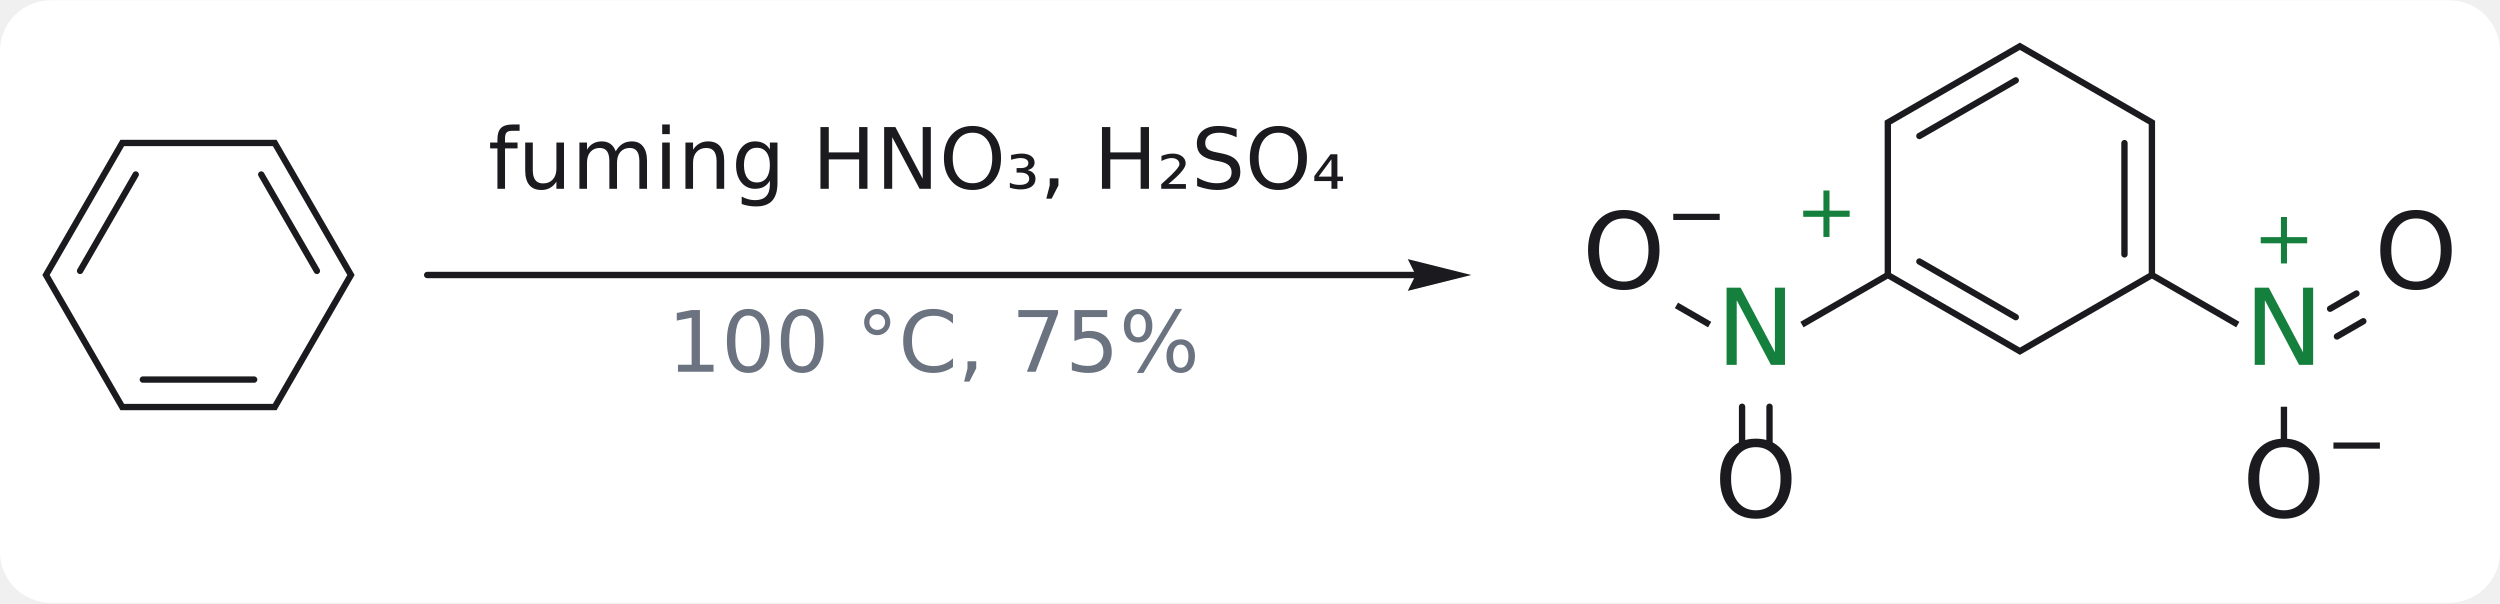
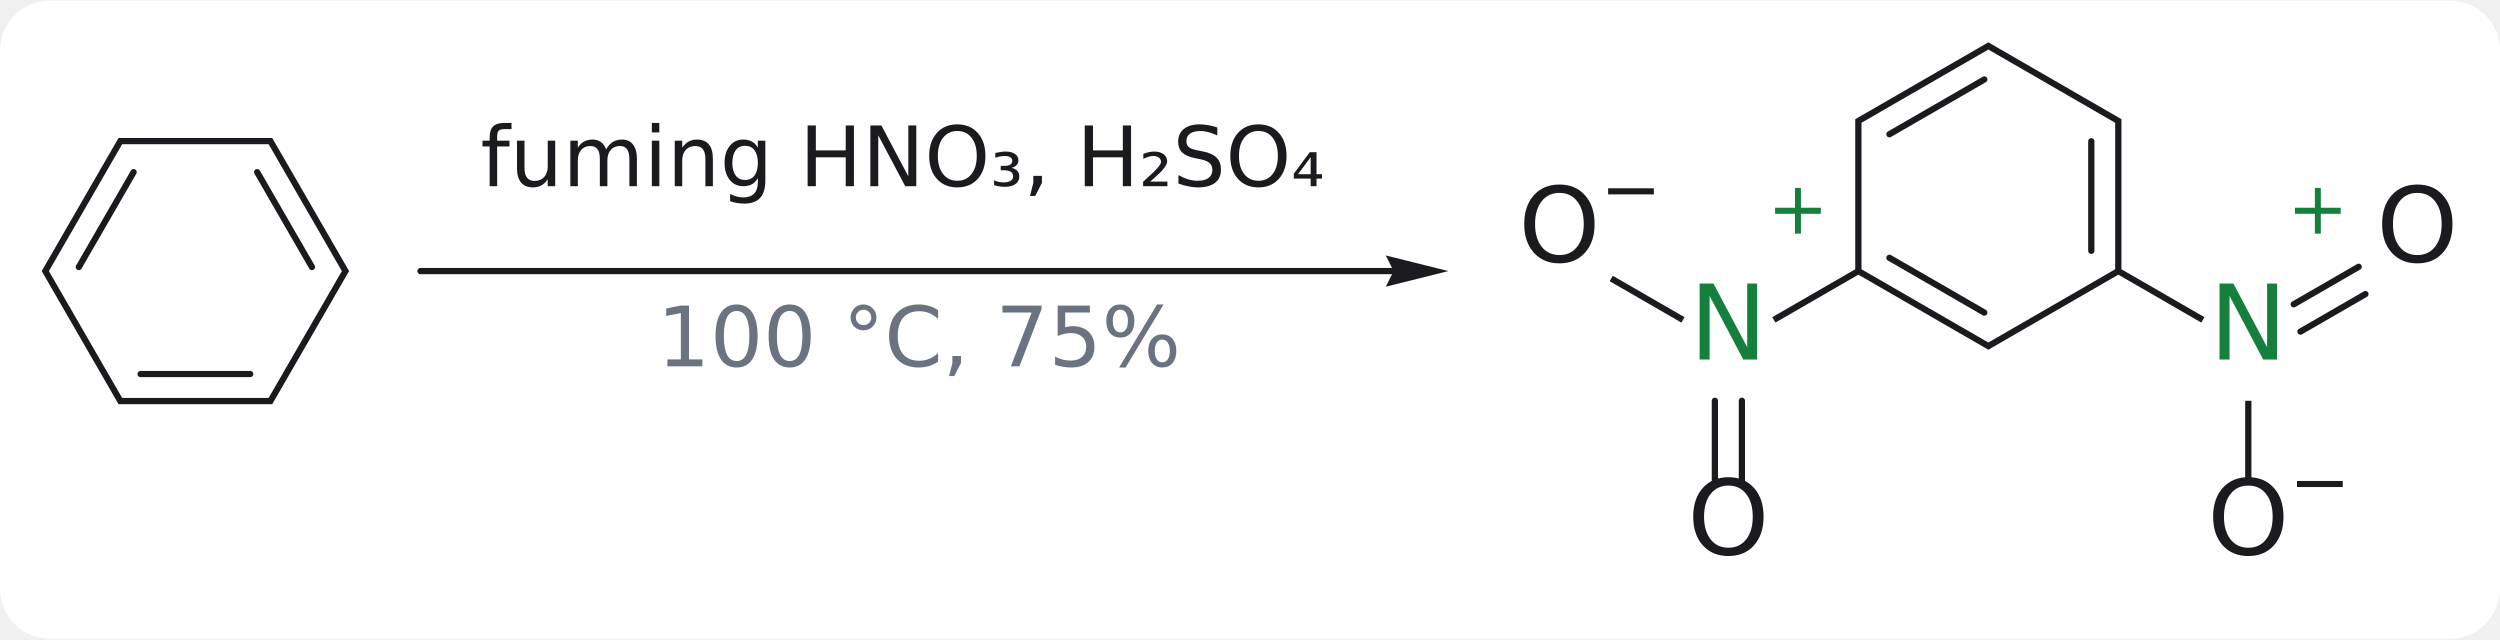
- <svg xmlns="http://www.w3.org/2000/svg" viewBox="-12.677 -75.677 688.67 165.971" width="427" height="103">
+ <svg xmlns="http://www.w3.org/2000/svg" viewBox="-12.677 -75.677 699.59 178.571" width="434" height="111">
  <style>.c-ink.fill{fill:#1b1b1f}.c-ink.stroke{stroke:#1b1b1f}.c-arrow.fill{fill:#c2410c}.c-arrow.stroke{stroke:#c2410c}.c-nu.fill{fill:#1d4ed8}.c-nu.stroke{stroke:#1d4ed8}.c-el.fill{fill:#b91c1c}.c-el.stroke{stroke:#b91c1c}.c-good.fill{fill:#15803d}.c-good.stroke{stroke:#15803d}.c-muted.fill{fill:#6b7280}.c-muted.stroke{stroke:#6b7280}.card{fill:#ffffff}@media (prefers-color-scheme: dark){.c-ink.fill{fill:#e6e6ea}.c-ink.stroke{stroke:#e6e6ea}.c-arrow.fill{fill:#ff9f5a}.c-arrow.stroke{stroke:#ff9f5a}.c-nu.fill{fill:#8ab4ff}.c-nu.stroke{stroke:#8ab4ff}.c-el.fill{fill:#ff8a8a}.c-el.stroke{stroke:#ff8a8a}.c-good.fill{fill:#6ee7a0}.c-good.stroke{stroke:#6ee7a0}.c-muted.fill{fill:#9ca3af}.c-muted.stroke{stroke:#9ca3af}.card{fill:#1e1e1e}}</style>
-   <rect class="card" x="-12.677" y="-75.677" width="688.670" height="165.971" rx="14" />
+   <rect class="card" x="-12.677" y="-75.677" width="699.590" height="178.571" rx="14" />
  <line class="c-ink stroke" x1="57.33" y1="28.812" x2="26.67" y2="28.812" stroke-width="1.75" stroke-linecap="round" />
  <line class="c-ink stroke" x1="9.382" y1="-1.13" x2="24.712" y2="-27.682" stroke-width="1.75" stroke-linecap="round" />
  <line class="c-ink stroke" x1="59.288" y1="-27.682" x2="74.618" y2="-1.13" stroke-width="1.75" stroke-linecap="round" />
-   <line class="c-ink stroke" x1="474.768" y1="36.298" x2="474.768" y2="47.303" stroke-width="1.75" stroke-linecap="round" />
-   <line class="c-ink stroke" x1="467.208" y1="36.298" x2="467.208" y2="47.303" stroke-width="1.75" stroke-linecap="round" />
+   <line class="c-ink stroke" x1="474.768" y1="36.298" x2="474.768" y2="59.903" stroke-width="1.75" stroke-linecap="round" />
+   <line class="c-ink stroke" x1="467.208" y1="36.298" x2="467.208" y2="59.903" stroke-width="1.75" stroke-linecap="round" />
  <line class="c-ink stroke" x1="516.05" y1="-38.288" x2="542.602" y2="-53.618" stroke-width="1.75" stroke-linecap="round" />
  <line class="c-ink stroke" x1="572.544" y1="-36.33" x2="572.544" y2="-5.67" stroke-width="1.75" stroke-linecap="round" />
-   <line class="c-ink stroke" x1="629.189" y1="9.295" x2="636.45" y2="5.103" stroke-width="1.75" stroke-linecap="round" />
-   <line class="c-ink stroke" x1="631.079" y1="16.933" x2="638.34" y2="12.741" stroke-width="1.75" stroke-linecap="round" />
+   <line class="c-ink stroke" x1="629.189" y1="9.297" x2="647.371" y2="-1.199" stroke-width="1.75" stroke-linecap="round" />
+   <line class="c-ink stroke" x1="631.079" y1="16.935" x2="649.26" y2="6.439" stroke-width="1.75" stroke-linecap="round" />
  <line class="c-ink stroke" x1="542.602" y1="11.618" x2="516.05" y2="-3.712" stroke-width="1.75" stroke-linecap="round" />
-   <path class="c-ink fill stroke" d="M82.99 0 L62.495 35.497 L63.505 37.247 L85.01 -0 Z M62.495 35.497 L21.505 35.497 L20.495 37.247 L63.505 37.247 Z M21.505 35.497 L1.01 0 L-1.01 -0 L20.495 37.247 Z M1.01 -0 L21.505 -35.497 L20.495 -37.247 L-1.01 0 Z M21.505 -35.497 L62.495 -35.497 L63.505 -37.247 L20.495 -37.247 Z M62.495 -35.497 L82.99 -0 L85.01 0 L63.505 -37.247 Z M448.686 9.134 L457.837 14.418 L458.712 12.902 L449.561 7.618 Z M484.139 14.418 L507.36 1.01 L507.36 0 L506.485 -0.505 L483.264 12.902 Z M508.235 -0.505 L508.235 -41.495 L506.485 -42.505 L506.485 -0.505 L507.36 0 Z M508.235 -41.495 L543.732 -61.99 L543.732 -64.01 L506.485 -42.505 Z M543.732 -61.99 L579.229 -41.495 L580.979 -42.505 L543.732 -64.01 Z M579.229 -41.495 L579.229 -0.505 L580.104 0 L580.979 -0.505 L580.979 -42.505 Z M580.104 1.01 L603.325 14.418 L604.2 12.902 L580.979 -0.505 L580.104 0 Z M615.601 36.298 L615.601 47.303 L617.351 47.303 L617.351 36.298 Z M579.229 -0.505 L543.732 19.99 L543.732 22.01 L580.104 1.01 L580.104 0 Z M543.732 19.99 L508.235 -0.505 L507.36 0 L507.36 1.01 L543.732 22.01 Z " stroke-width="0" stroke-linecap="round" stroke-linejoin="round" />
-   <text class="c-ink fill" xml:space="preserve" x="423.137" y="-16.456" font-family="DejaVu Sans, Noto Sans CJK KR, Noto Sans CJK JP, sans-serif" font-size="29.167" font-weight="normal" font-style="normal" text-decoration="none" dominant-baseline="text-before-edge">O</text>
-   <text class="c-ink fill" xml:space="preserve" x="446.095" y="-23.748" font-family="DejaVu Sans, Noto Sans CJK KR, Noto Sans CJK JP, sans-serif" font-size="20.417" font-weight="normal" font-style="normal" text-decoration="none" dominant-baseline="text-before-edge">−</text>
+   <path class="c-ink fill stroke" d="M82.99 0 L62.495 35.497 L63.505 37.247 L85.01 -0 Z M62.495 35.497 L21.505 35.497 L20.495 37.247 L63.505 37.247 Z M21.505 35.497 L1.01 0 L-1.01 -0 L20.495 37.247 Z M1.01 -0 L21.505 -35.497 L20.495 -37.247 L-1.01 0 Z M21.505 -35.497 L62.495 -35.497 L63.505 -37.247 L20.495 -37.247 Z M62.495 -35.497 L82.99 -0 L85.01 0 L63.505 -37.247 Z M437.766 2.833 L457.837 14.419 L458.712 12.903 L438.641 1.317 Z M484.139 14.418 L507.36 1.01 L507.36 0 L506.485 -0.505 L483.264 12.902 Z M508.235 -0.505 L508.235 -41.495 L506.485 -42.505 L506.485 -0.505 L507.36 0 Z M508.235 -41.495 L543.732 -61.99 L543.732 -64.01 L506.485 -42.505 Z M543.732 -61.99 L579.229 -41.495 L580.979 -42.505 L543.732 -64.01 Z M579.229 -41.495 L579.229 -0.505 L580.104 0 L580.979 -0.505 L580.979 -42.505 Z M580.104 1.01 L603.325 14.418 L604.2 12.902 L580.979 -0.505 L580.104 0 Z M615.601 36.298 L615.601 59.903 L617.351 59.903 L617.351 36.298 Z M579.229 -0.505 L543.732 19.99 L543.732 22.01 L580.104 1.01 L580.104 0 Z M543.732 19.99 L508.235 -0.505 L507.36 0 L507.36 1.01 L543.732 22.01 Z " stroke-width="0" stroke-linecap="round" stroke-linejoin="round" />
+   <text class="c-ink fill" xml:space="preserve" x="412.217" y="-22.756" font-family="DejaVu Sans, Noto Sans CJK KR, Noto Sans CJK JP, sans-serif" font-size="29.167" font-weight="normal" font-style="normal" text-decoration="none" dominant-baseline="text-before-edge">O</text>
+   <text class="c-ink fill" xml:space="preserve" x="435.175" y="-30.048" font-family="DejaVu Sans, Noto Sans CJK KR, Noto Sans CJK JP, sans-serif" font-size="20.417" font-weight="normal" font-style="normal" text-decoration="none" dominant-baseline="text-before-edge">−</text>
  <text class="c-good fill" xml:space="preserve" x="460.079" y="4.558" font-family="DejaVu Sans, Noto Sans CJK KR, Noto Sans CJK JP, sans-serif" font-size="29.167" font-weight="normal" font-style="normal" text-decoration="none" dominant-baseline="text-before-edge">N</text>
  <text class="c-good fill" xml:space="preserve" x="481.897" y="-24.609" font-family="DejaVu Sans, Noto Sans CJK KR, Noto Sans CJK JP, sans-serif" font-size="20.417" font-weight="normal" font-style="normal" text-decoration="none" dominant-baseline="text-before-edge">+</text>
-   <text class="c-ink fill" xml:space="preserve" x="459.509" y="46.544" font-family="DejaVu Sans, Noto Sans CJK KR, Noto Sans CJK JP, sans-serif" font-size="29.167" font-weight="normal" font-style="normal" text-decoration="none" dominant-baseline="text-before-edge">O</text>
+   <text class="c-ink fill" xml:space="preserve" x="459.509" y="59.144" font-family="DejaVu Sans, Noto Sans CJK KR, Noto Sans CJK JP, sans-serif" font-size="29.167" font-weight="normal" font-style="normal" text-decoration="none" dominant-baseline="text-before-edge">O</text>
  <text class="c-good fill" xml:space="preserve" x="605.567" y="4.558" font-family="DejaVu Sans, Noto Sans CJK KR, Noto Sans CJK JP, sans-serif" font-size="29.167" font-weight="normal" font-style="normal" text-decoration="none" dominant-baseline="text-before-edge">N</text>
-   <text class="c-good fill" xml:space="preserve" x="607.923" y="-17.317" font-family="DejaVu Sans, Noto Sans CJK KR, Noto Sans CJK JP, sans-serif" font-size="20.417" font-weight="normal" font-style="normal" text-decoration="none" dominant-baseline="text-before-edge">+</text>
-   <text class="c-ink fill" xml:space="preserve" x="641.369" y="-16.456" font-family="DejaVu Sans, Noto Sans CJK KR, Noto Sans CJK JP, sans-serif" font-size="29.167" font-weight="normal" font-style="normal" text-decoration="none" dominant-baseline="text-before-edge">O</text>
-   <text class="c-ink fill" xml:space="preserve" x="604.997" y="46.544" font-family="DejaVu Sans, Noto Sans CJK KR, Noto Sans CJK JP, sans-serif" font-size="29.167" font-weight="normal" font-style="normal" text-decoration="none" dominant-baseline="text-before-edge">O</text>
-   <text class="c-ink fill" xml:space="preserve" x="627.955" y="39.252" font-family="DejaVu Sans, Noto Sans CJK KR, Noto Sans CJK JP, sans-serif" font-size="20.417" font-weight="normal" font-style="normal" text-decoration="none" dominant-baseline="text-before-edge">−</text>
+   <text class="c-good fill" xml:space="preserve" x="627.385" y="-24.609" font-family="DejaVu Sans, Noto Sans CJK KR, Noto Sans CJK JP, sans-serif" font-size="20.417" font-weight="normal" font-style="normal" text-decoration="none" dominant-baseline="text-before-edge">+</text>
+   <text class="c-ink fill" xml:space="preserve" x="652.289" y="-22.756" font-family="DejaVu Sans, Noto Sans CJK KR, Noto Sans CJK JP, sans-serif" font-size="29.167" font-weight="normal" font-style="normal" text-decoration="none" dominant-baseline="text-before-edge">O</text>
+   <text class="c-ink fill" xml:space="preserve" x="604.997" y="59.144" font-family="DejaVu Sans, Noto Sans CJK KR, Noto Sans CJK JP, sans-serif" font-size="29.167" font-weight="normal" font-style="normal" text-decoration="none" dominant-baseline="text-before-edge">O</text>
+   <text class="c-ink fill" xml:space="preserve" x="627.955" y="51.852" font-family="DejaVu Sans, Noto Sans CJK KR, Noto Sans CJK JP, sans-serif" font-size="20.417" font-weight="normal" font-style="normal" text-decoration="none" dominant-baseline="text-before-edge">−</text>
  <path class="c-ink stroke" d="M105 0 L388.241 0 " fill="none" stroke-width="1.75" stroke-linecap="round" stroke-linejoin="round" />
  <path class="c-ink fill stroke" d="M392.616 0 L375.116 -4.375 L377.303 0 L375.116 4.375 Z " stroke-width="0" stroke-linecap="round" stroke-linejoin="round" />
  <text class="c-ink fill" xml:space="preserve" x="121.8" y="-39.9" font-family="DejaVu Sans, Noto Sans CJK KR, Noto Sans CJK JP, sans-serif" font-size="23.333" font-weight="normal" font-style="normal" text-decoration="none" dominant-baseline="text-before-edge">fuming HNO₃, H₂SO₄</text>
  <text class="c-muted fill" xml:space="preserve" x="171.192" y="10.5" font-family="DejaVu Sans, Noto Sans CJK KR, Noto Sans CJK JP, sans-serif" font-size="23.333" font-weight="normal" font-style="normal" text-decoration="none" dominant-baseline="text-before-edge">100 °C, 75%</text>
</svg>
